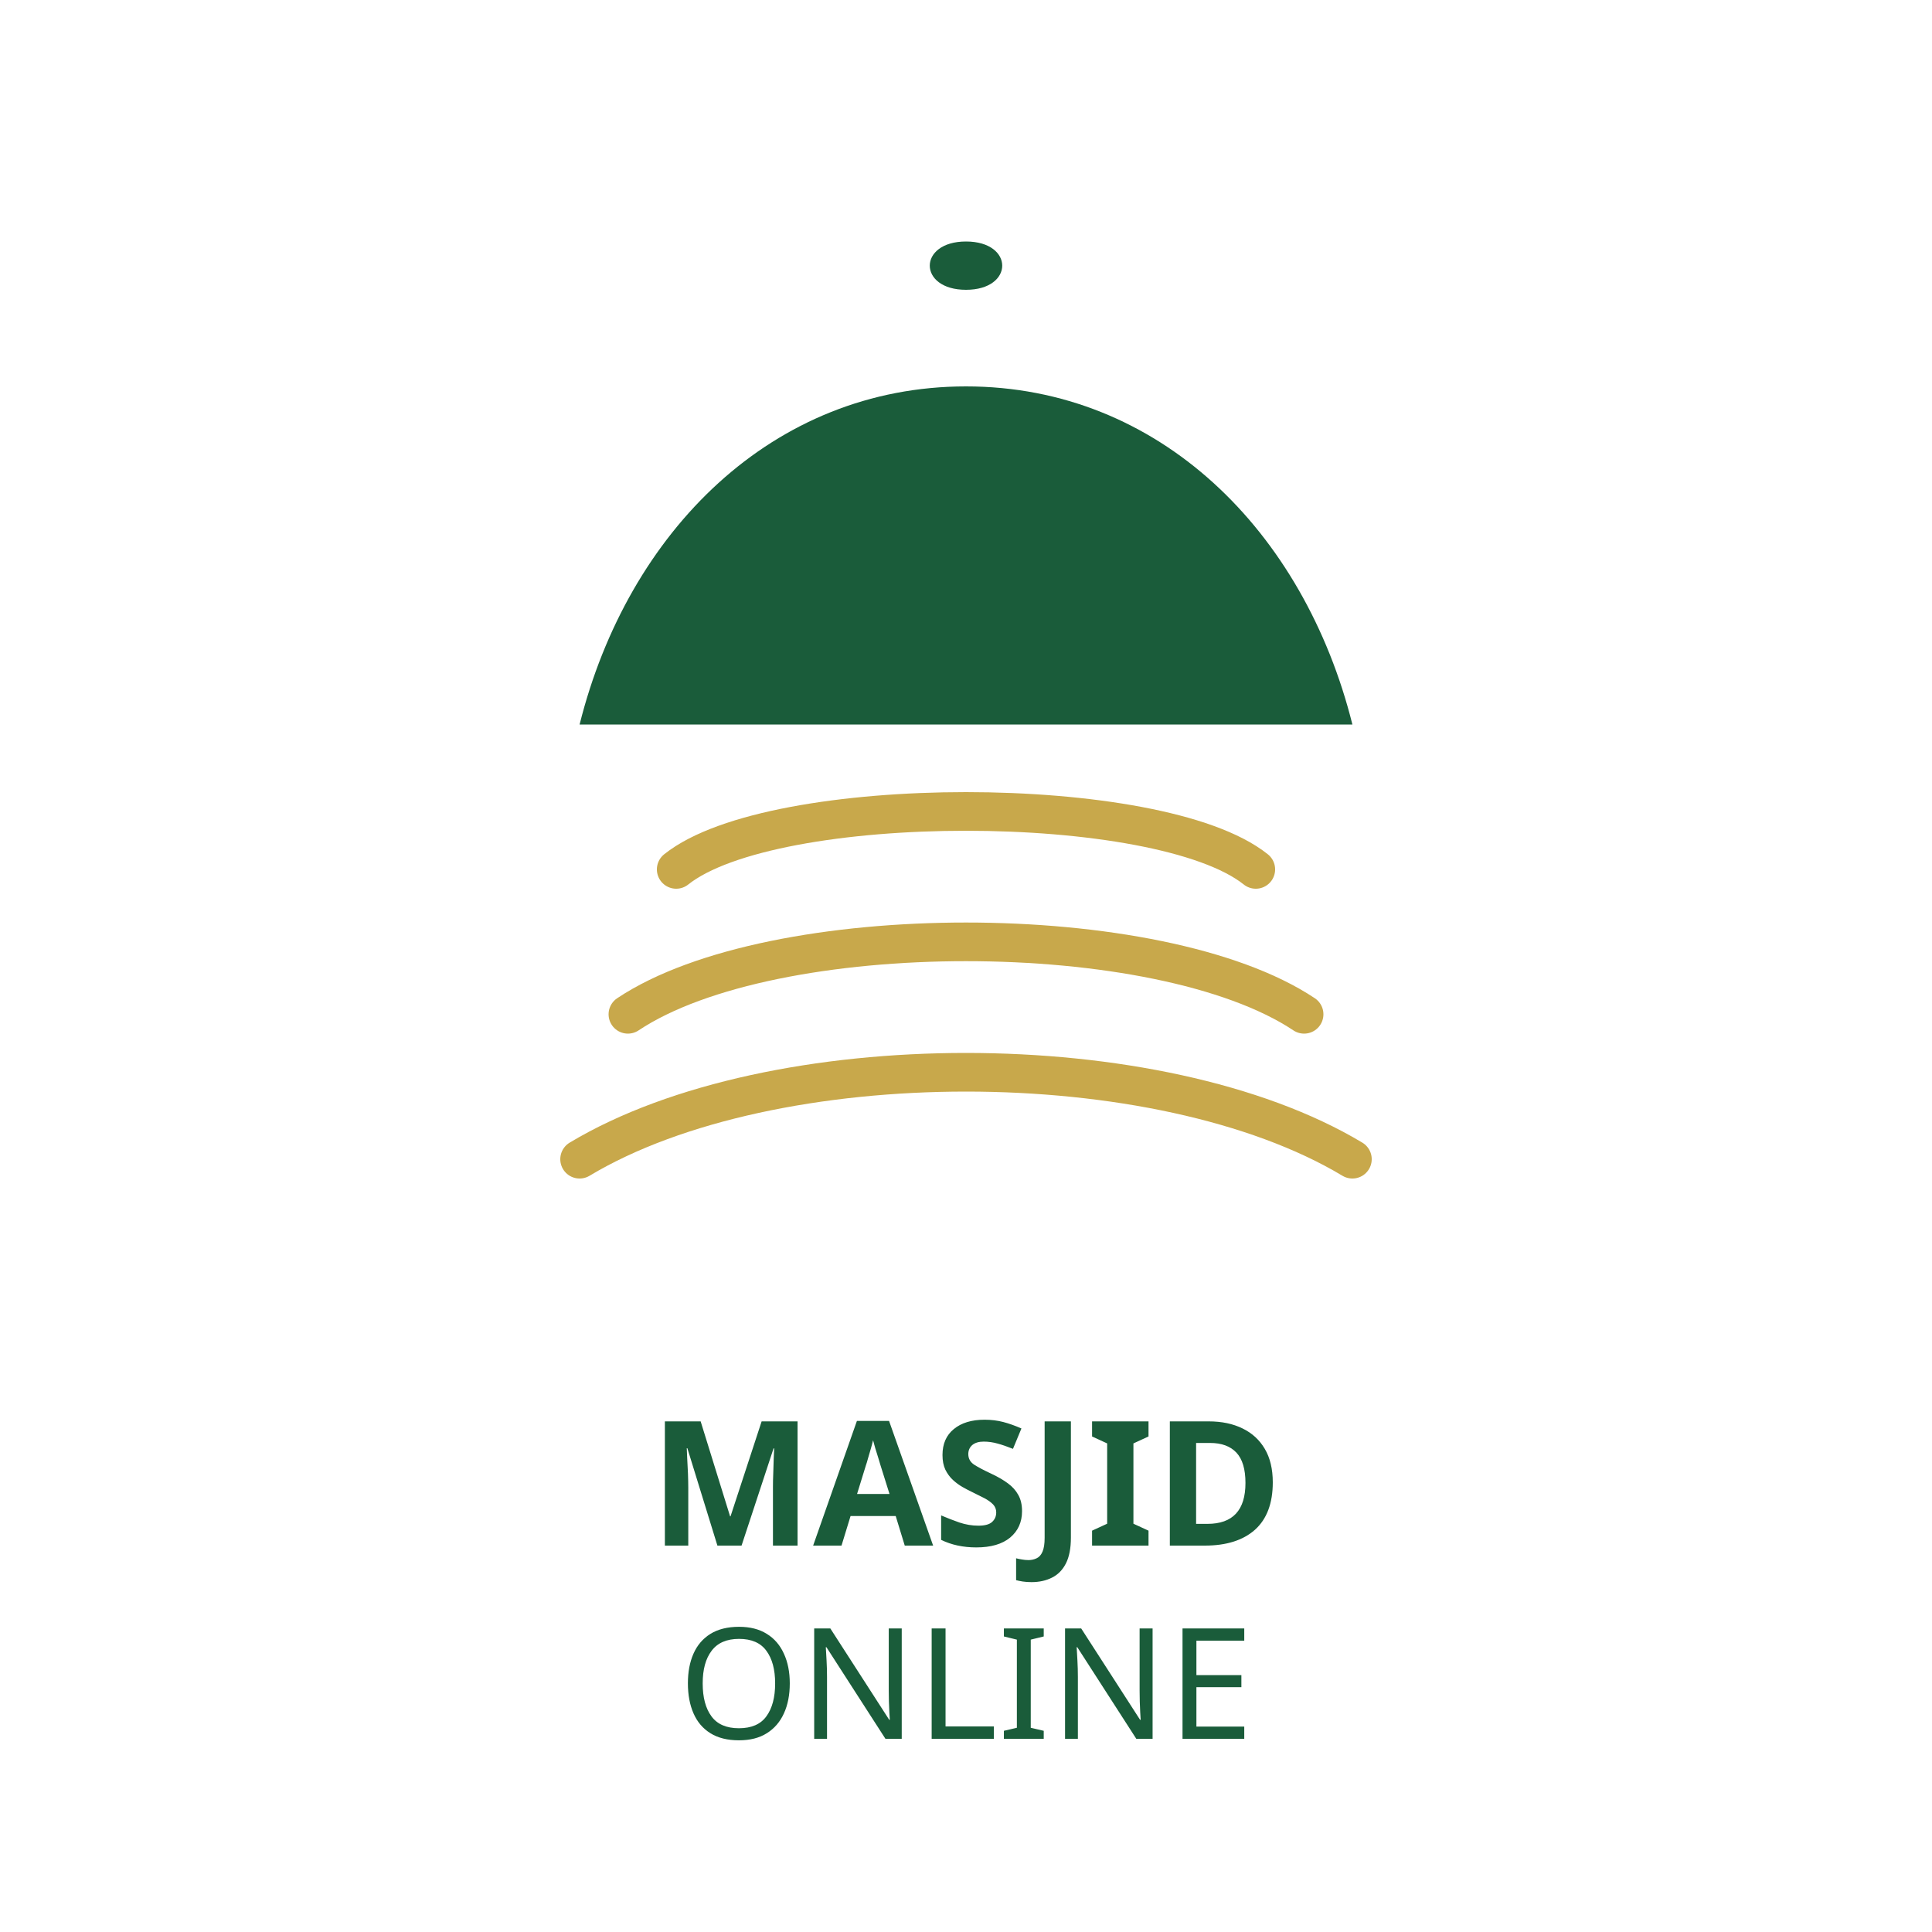
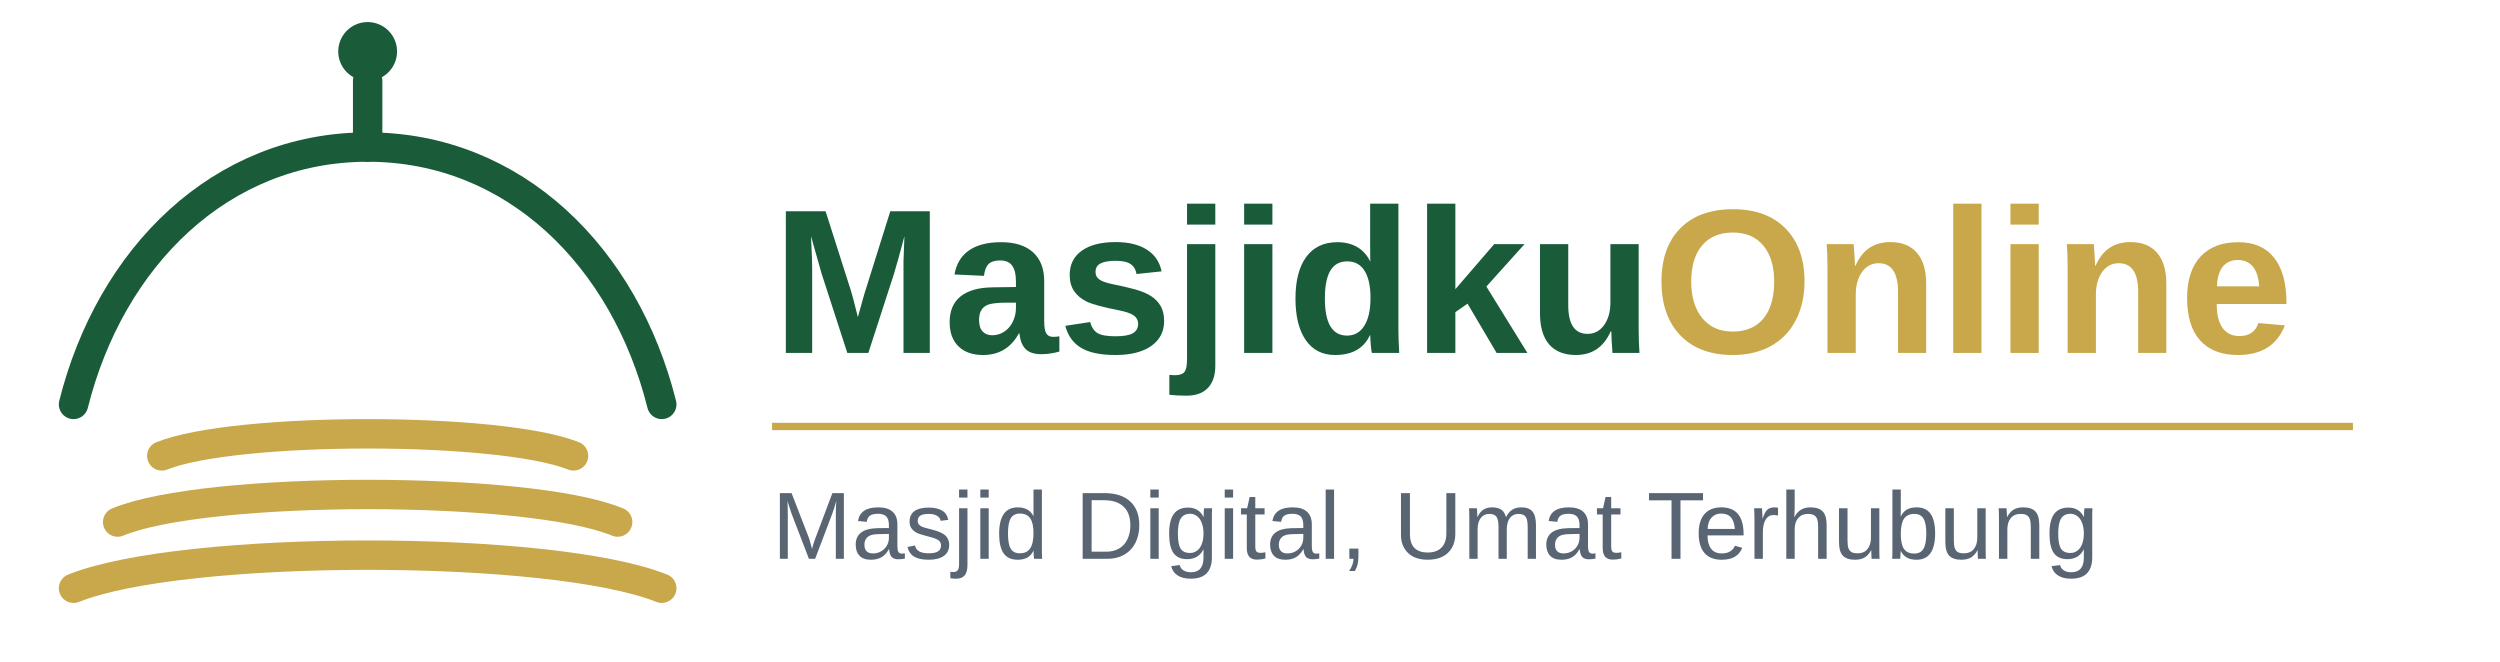
- <svg xmlns="http://www.w3.org/2000/svg" width="200" height="200" viewBox="0 0 200 200">
-   <path d="M100 40C80 40 65 55 60 75H140C135 55 120 40 100 40ZM100 30C105 30 105 25 100 25C95 25 95 30 100 30Z" fill=" #1A5C3A" />
-   <path d="M70 90C80 82 120 82 130 90" fill="none" stroke=" #C8A84B" stroke-width="4" stroke-linecap="round" />
-   <path d="M65 105C80 95 120 95 135 105" fill="none" stroke=" #C8A84B" stroke-width="4" stroke-linecap="round" />
-   <path d="M60 120C80 108 120 108 140 120" fill="none" stroke=" #C8A84B" stroke-width="4" stroke-linecap="round" />
-   <text x="100" y="160" font-family="sans-serif" font-weight="600" font-size="18" text-anchor="middle" fill=" #1A5C3A">MASJID</text>
-   <text x="100" y="180" font-family="sans-serif" font-weight="400" font-size="16" text-anchor="middle" fill=" #1A5C3A">ONLINE</text>
+ <svg xmlns="http://www.w3.org/2000/svg" width="340" height="90" viewBox="40 20 340 90">
+   <path d="M50 75C55 55 70 40 90 40C110 40 125 55 130 75" fill="none" stroke="#1A5C3A" stroke-width="4" stroke-linecap="round" />
+   <path d="M90 40V31" fill="none" stroke="#1A5C3A" stroke-width="4" stroke-linecap="round" />
+   <circle cx="90" cy="27" r="4" fill="#1A5C3A" />
+   <line x1="145" y1="78" x2="360" y2="78" stroke="#C8A84B" stroke-width="1" />
+   <path d="M62 82C72 78 108 78 118 82" fill="none" stroke="#C8A84B" stroke-width="4" stroke-linecap="round" />
+   <path d="M56 91C68 86 112 86 124 91" fill="none" stroke="#C8A84B" stroke-width="4" stroke-linecap="round" />
+   <path d="M50 100C65 94 115 94 130 100" fill="none" stroke="#C8A84B" stroke-width="4" stroke-linecap="round" />
+   <text x="145" y="68" font-family="'Reem Kufi', 'Helvetica Neue', Arial, sans-serif" font-weight="700" font-size="28" fill="#1A5C3A">
+     Masjidku<tspan font-family="Poppins, 'Helvetica Neue', Arial, sans-serif" font-weight="600" fill="#C8A84B"> Online</tspan>
+   </text>
+   <text x="145" y="96" font-family="Poppins, 'Helvetica Neue', Arial, sans-serif" font-weight="400" font-size="13" fill="#596573">
+     Masjid Digital, Umat Terhubung
+   </text>
</svg>
